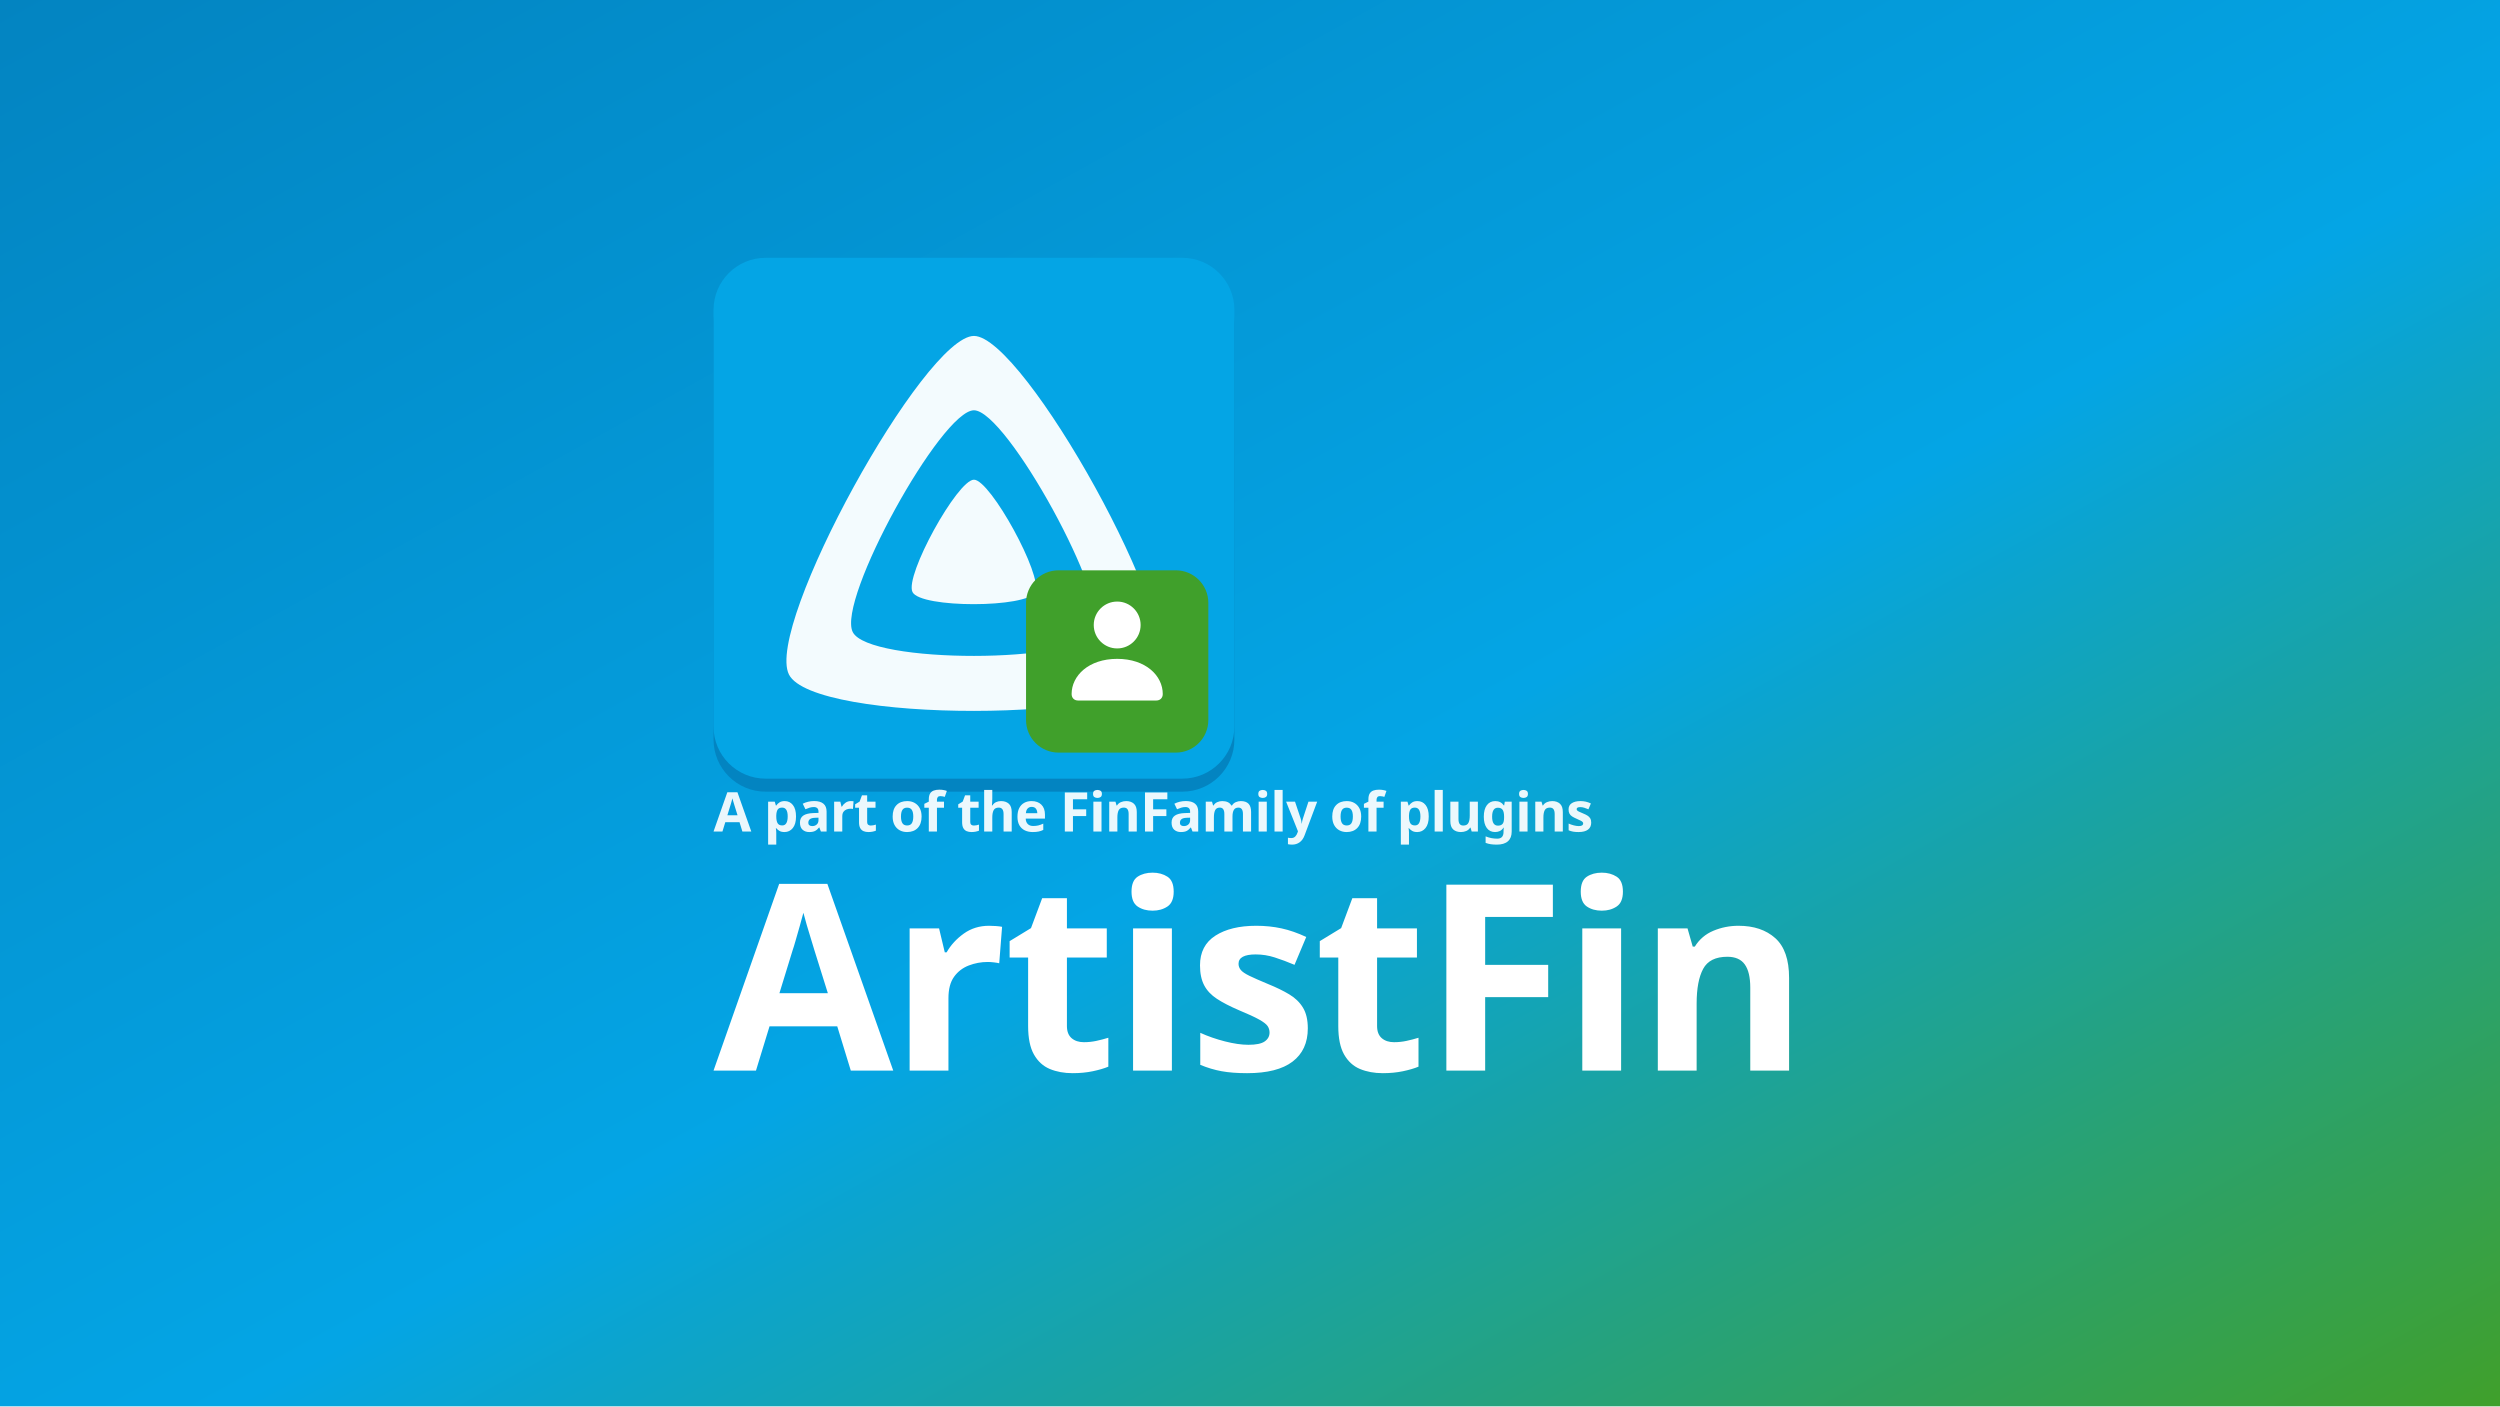
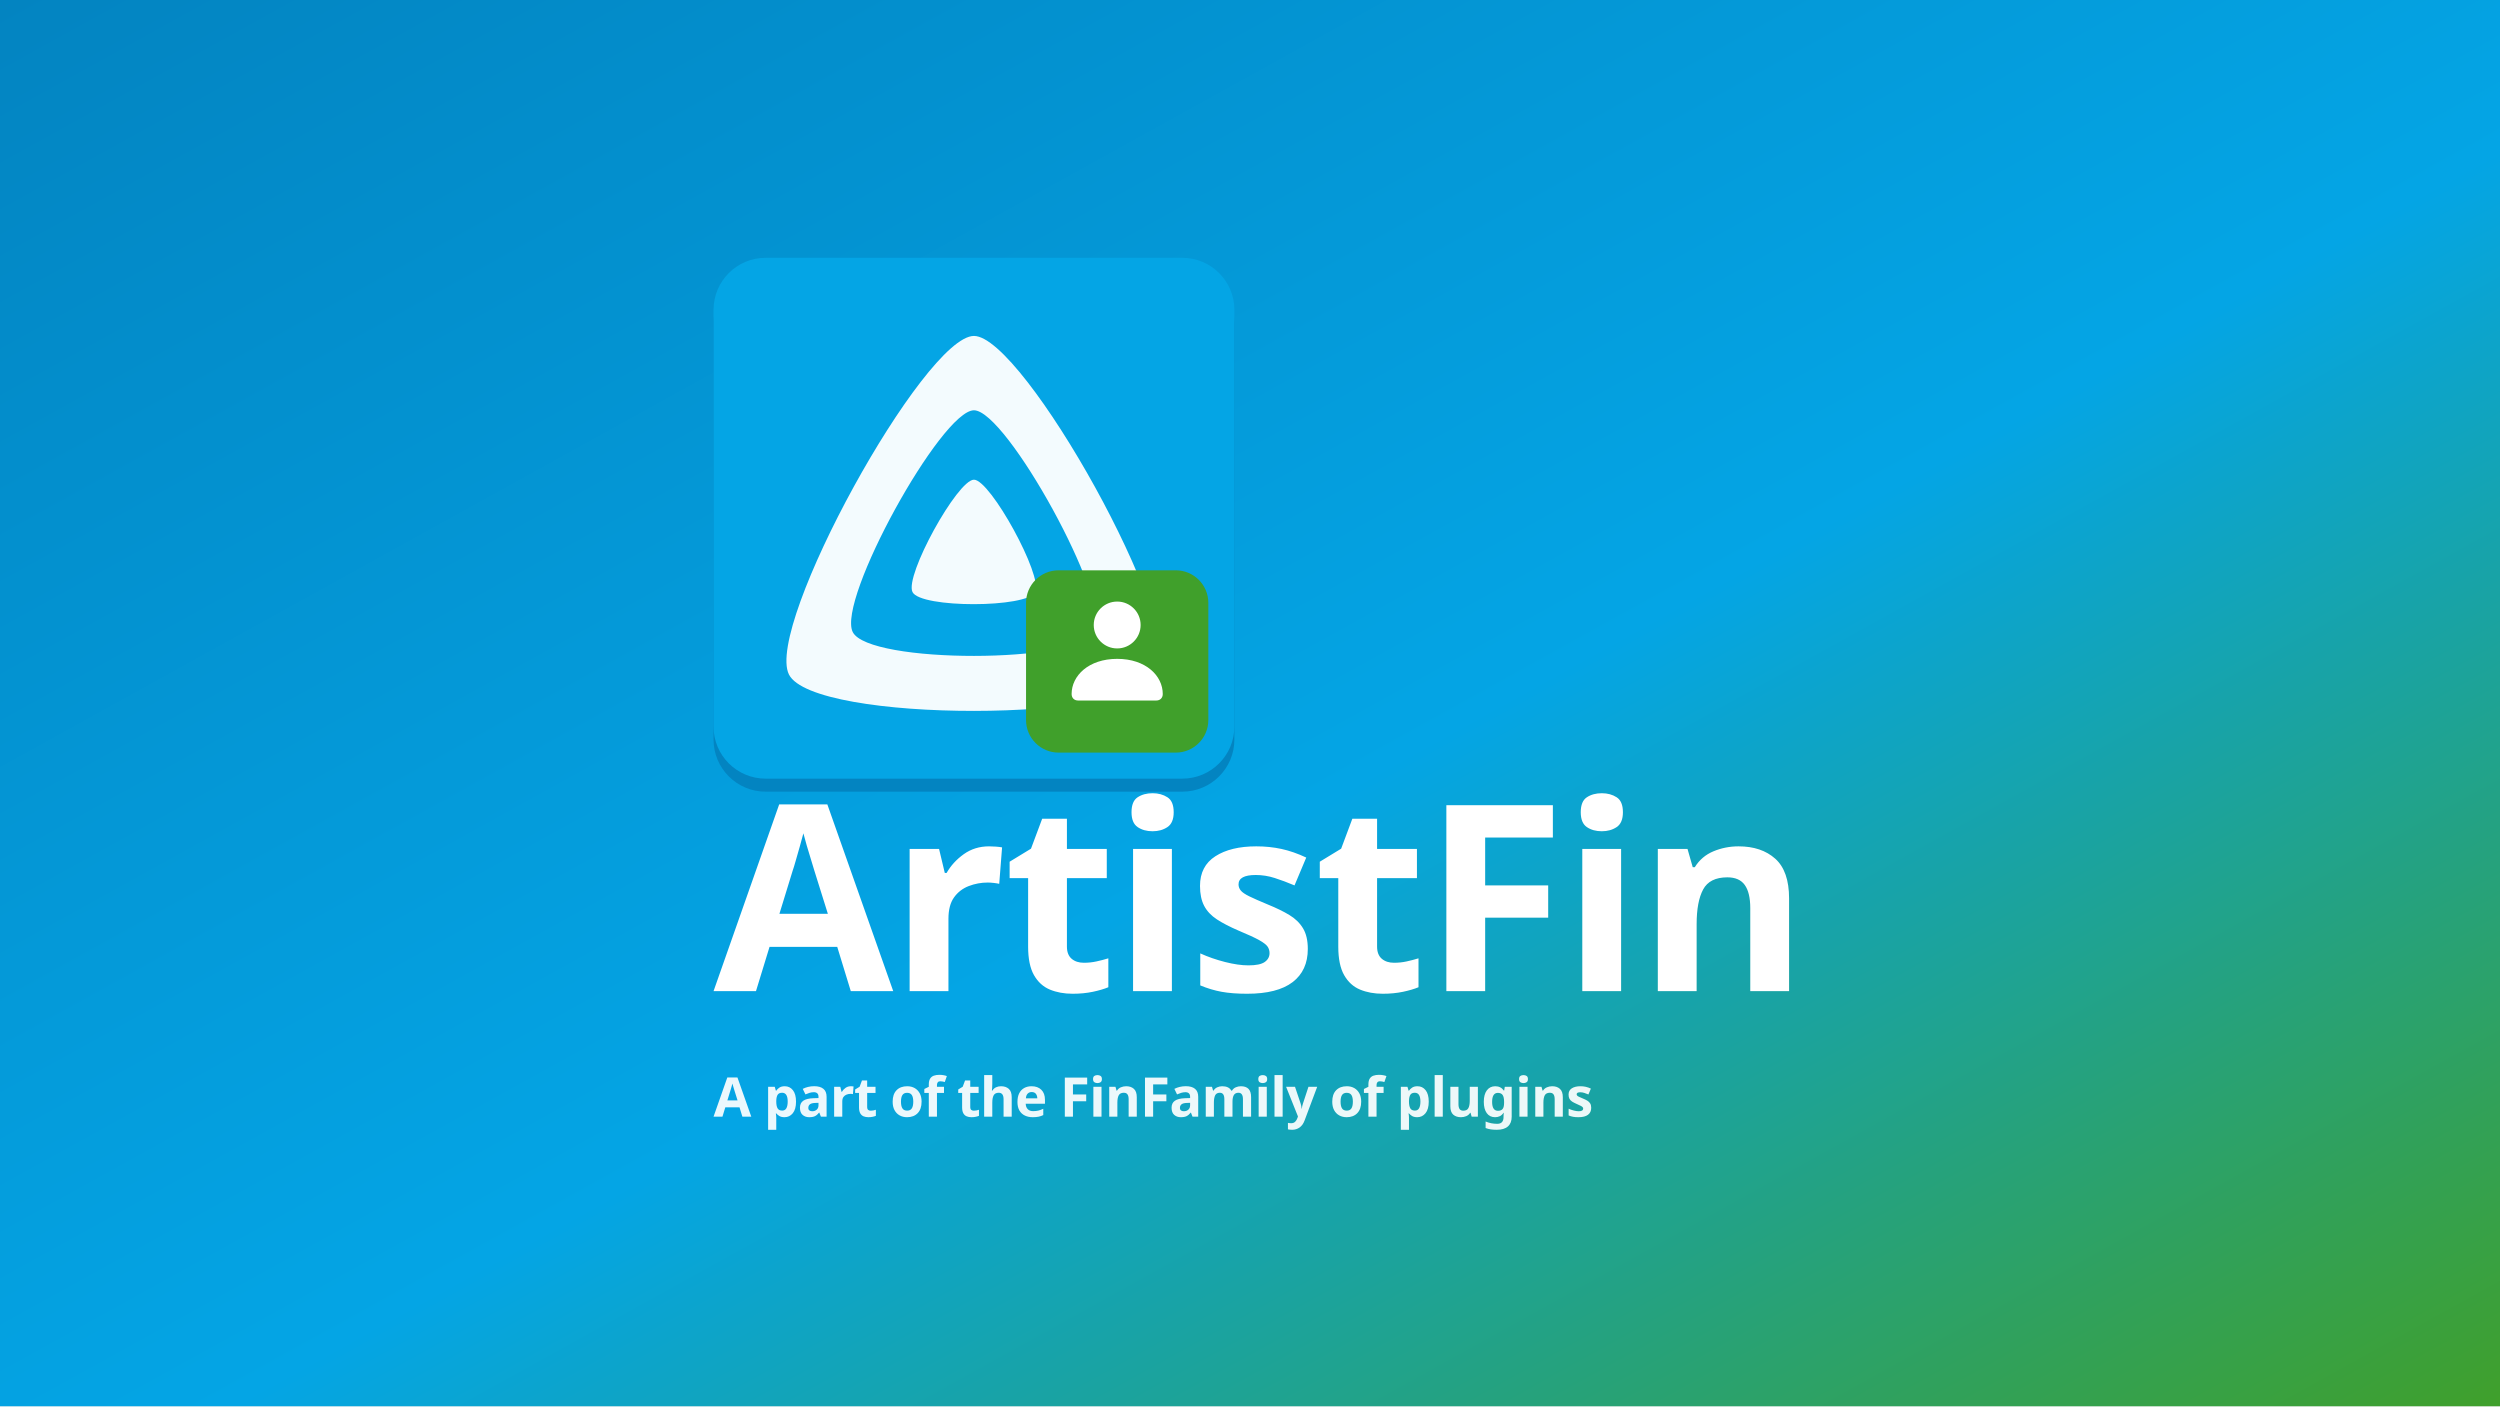
<svg xmlns="http://www.w3.org/2000/svg" width="1920" height="1080" viewBox="0 0 1920 1080">
  <defs>
    <linearGradient id="g" x1="0" y1="0" x2="1" y2="1">
      <stop offset="0%" stop-color="#0384c1" />
      <stop offset="55%" stop-color="#04a5e5" />
      <stop offset="100%" stop-color="#40a02b" />
    </linearGradient>
    <style type="text/css">
      .title {
        font-family: "Nunito", "Quicksand", "Comfortaa", "Arial Rounded MT Bold", ui-rounded, sans-serif;
        font-weight: 700;
        font-size: 200px;
        fill: #ffffff;
        letter-spacing: -0.015em;
      }
      .tagline {
        font-family: "Nunito", "Quicksand", "Comfortaa", "Arial Rounded MT Bold", ui-rounded, sans-serif;
        font-weight: 700;
        font-size: 42px;
        fill: #ffffff;
        letter-spacing: -0.015em;
        opacity: 0.92;
      }
    </style>
  </defs>
  <rect width="1920" height="1080" fill="url(#g)" />
  <g transform="translate(960, 540)">
    <g transform="translate(-412.00, -342.00)">
      <g transform="translate(-40.00, -40.00) scale(10)">
        <rect width="40" height="40" x="4" y="5" rx="4" fill="#0384c1" />
        <rect width="40" height="40" x="4" y="4" rx="4" fill="#04a5e5" />
        <path fill="#ffffff" opacity="0.95" d="M 24 10 C 20.19 10 7.92 32.24 9.79 36 C 11.66 39.75 36.36 39.71 38.21 36 C 40.25 32.29 27.81 10 24 10 Z M 33.31 32.74 C 32.1 35.17 15.92 35.2 14.69 32.74 C 13.46 30.28 21.5 15.71 24 15.71 C 26.5 15.71 34.52 30.31 33.31 32.74 Z M 24 21.04 C 22.74 21.04 18.66 28.42 19.28 29.67 C 19.9 30.92 28.1 30.9 28.71 29.67 C 29.32 28.44 25.26 21.04 24 21.04 Z" />
        <rect width="14" height="14" x="28" y="28" rx="2.5" fill="#40a02b" />
        <circle cx="35" cy="32.2" r="1.8" fill="#ffffff" />
        <path fill="#ffffff" d="M 35 34.8 C 32.8 34.8 31.5 36.1 31.5 37.5 C 31.5 37.8 31.7 38 32 38 H 38 C 38.3 38 38.5 37.8 38.5 37.5 C 38.5 36.1 37.2 34.8 35 34.8 Z" />
      </g>
-       <text class="tagline" x="0" y="408.00" dominant-baseline="hanging">A part of the FinFamily of plugins</text>
-       <text class="title" x="0" y="469.00" dominant-baseline="hanging">ArtistFin</text>
+       <text class="title" x="0" y="408.00" dominant-baseline="hanging">ArtistFin</text>
+       <text class="tagline" x="0" y="627.00" dominant-baseline="hanging">A part of the FinFamily of plugins</text>
    </g>
  </g>
</svg>
